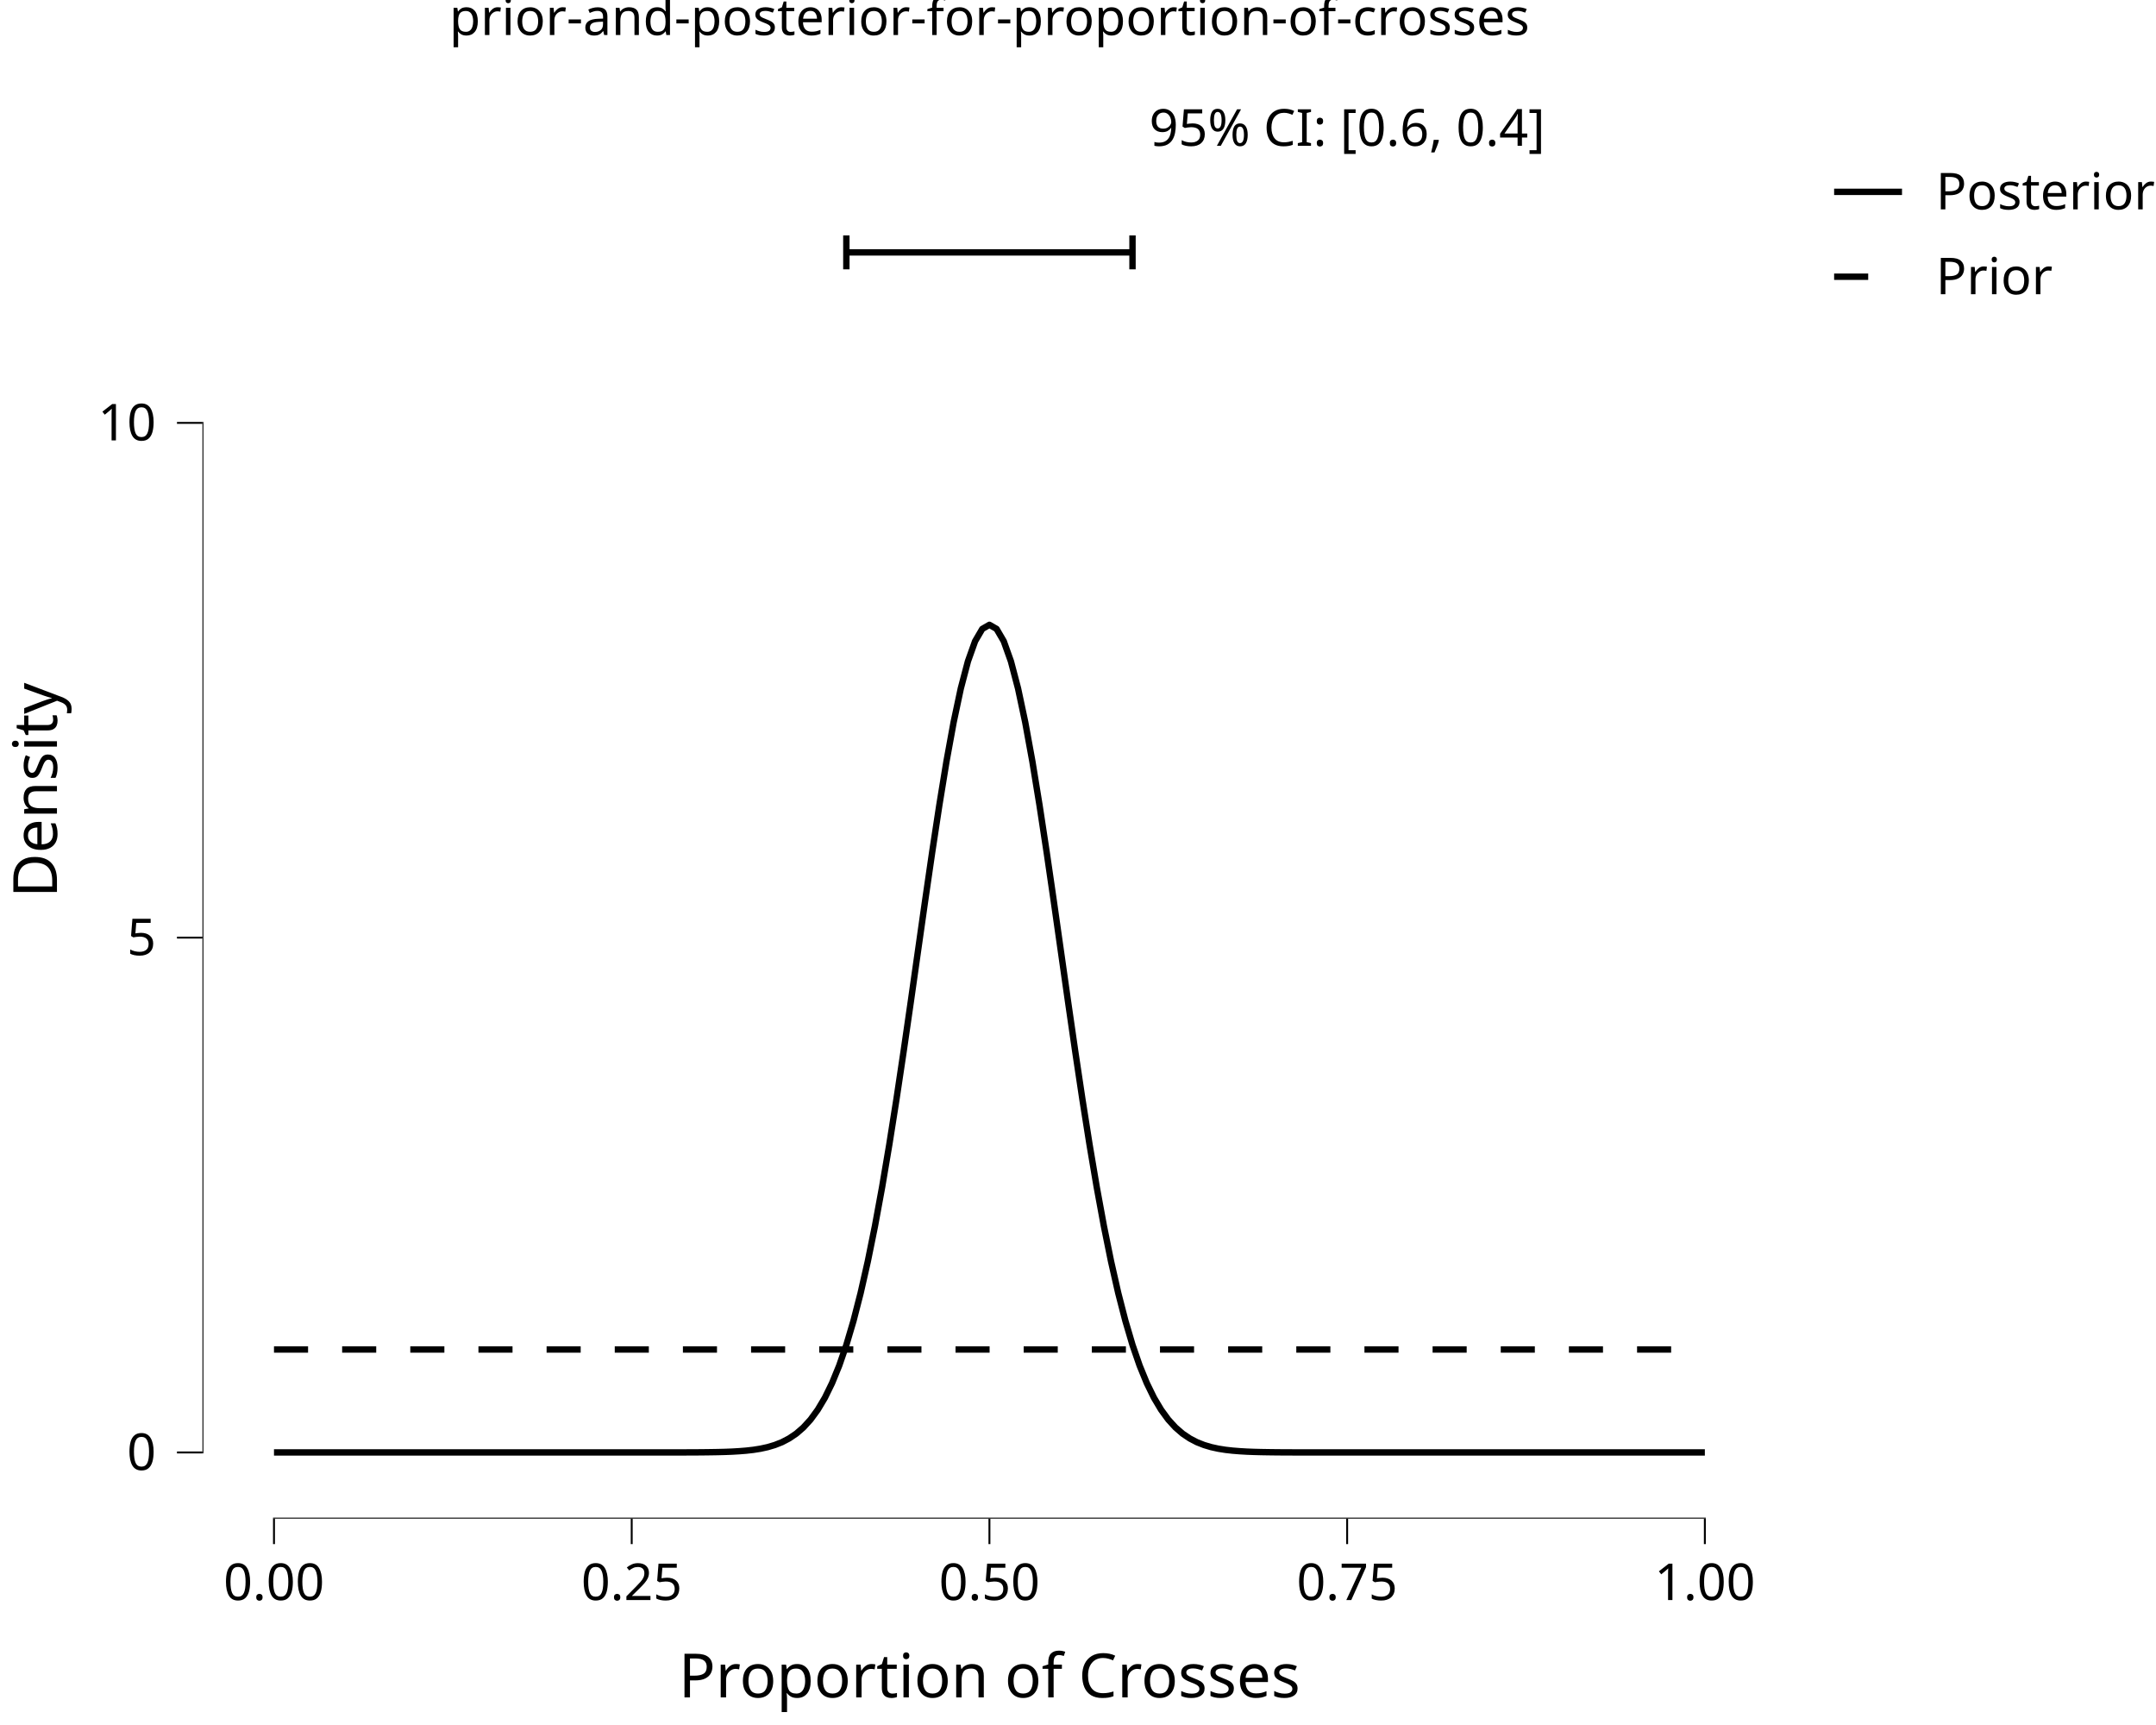
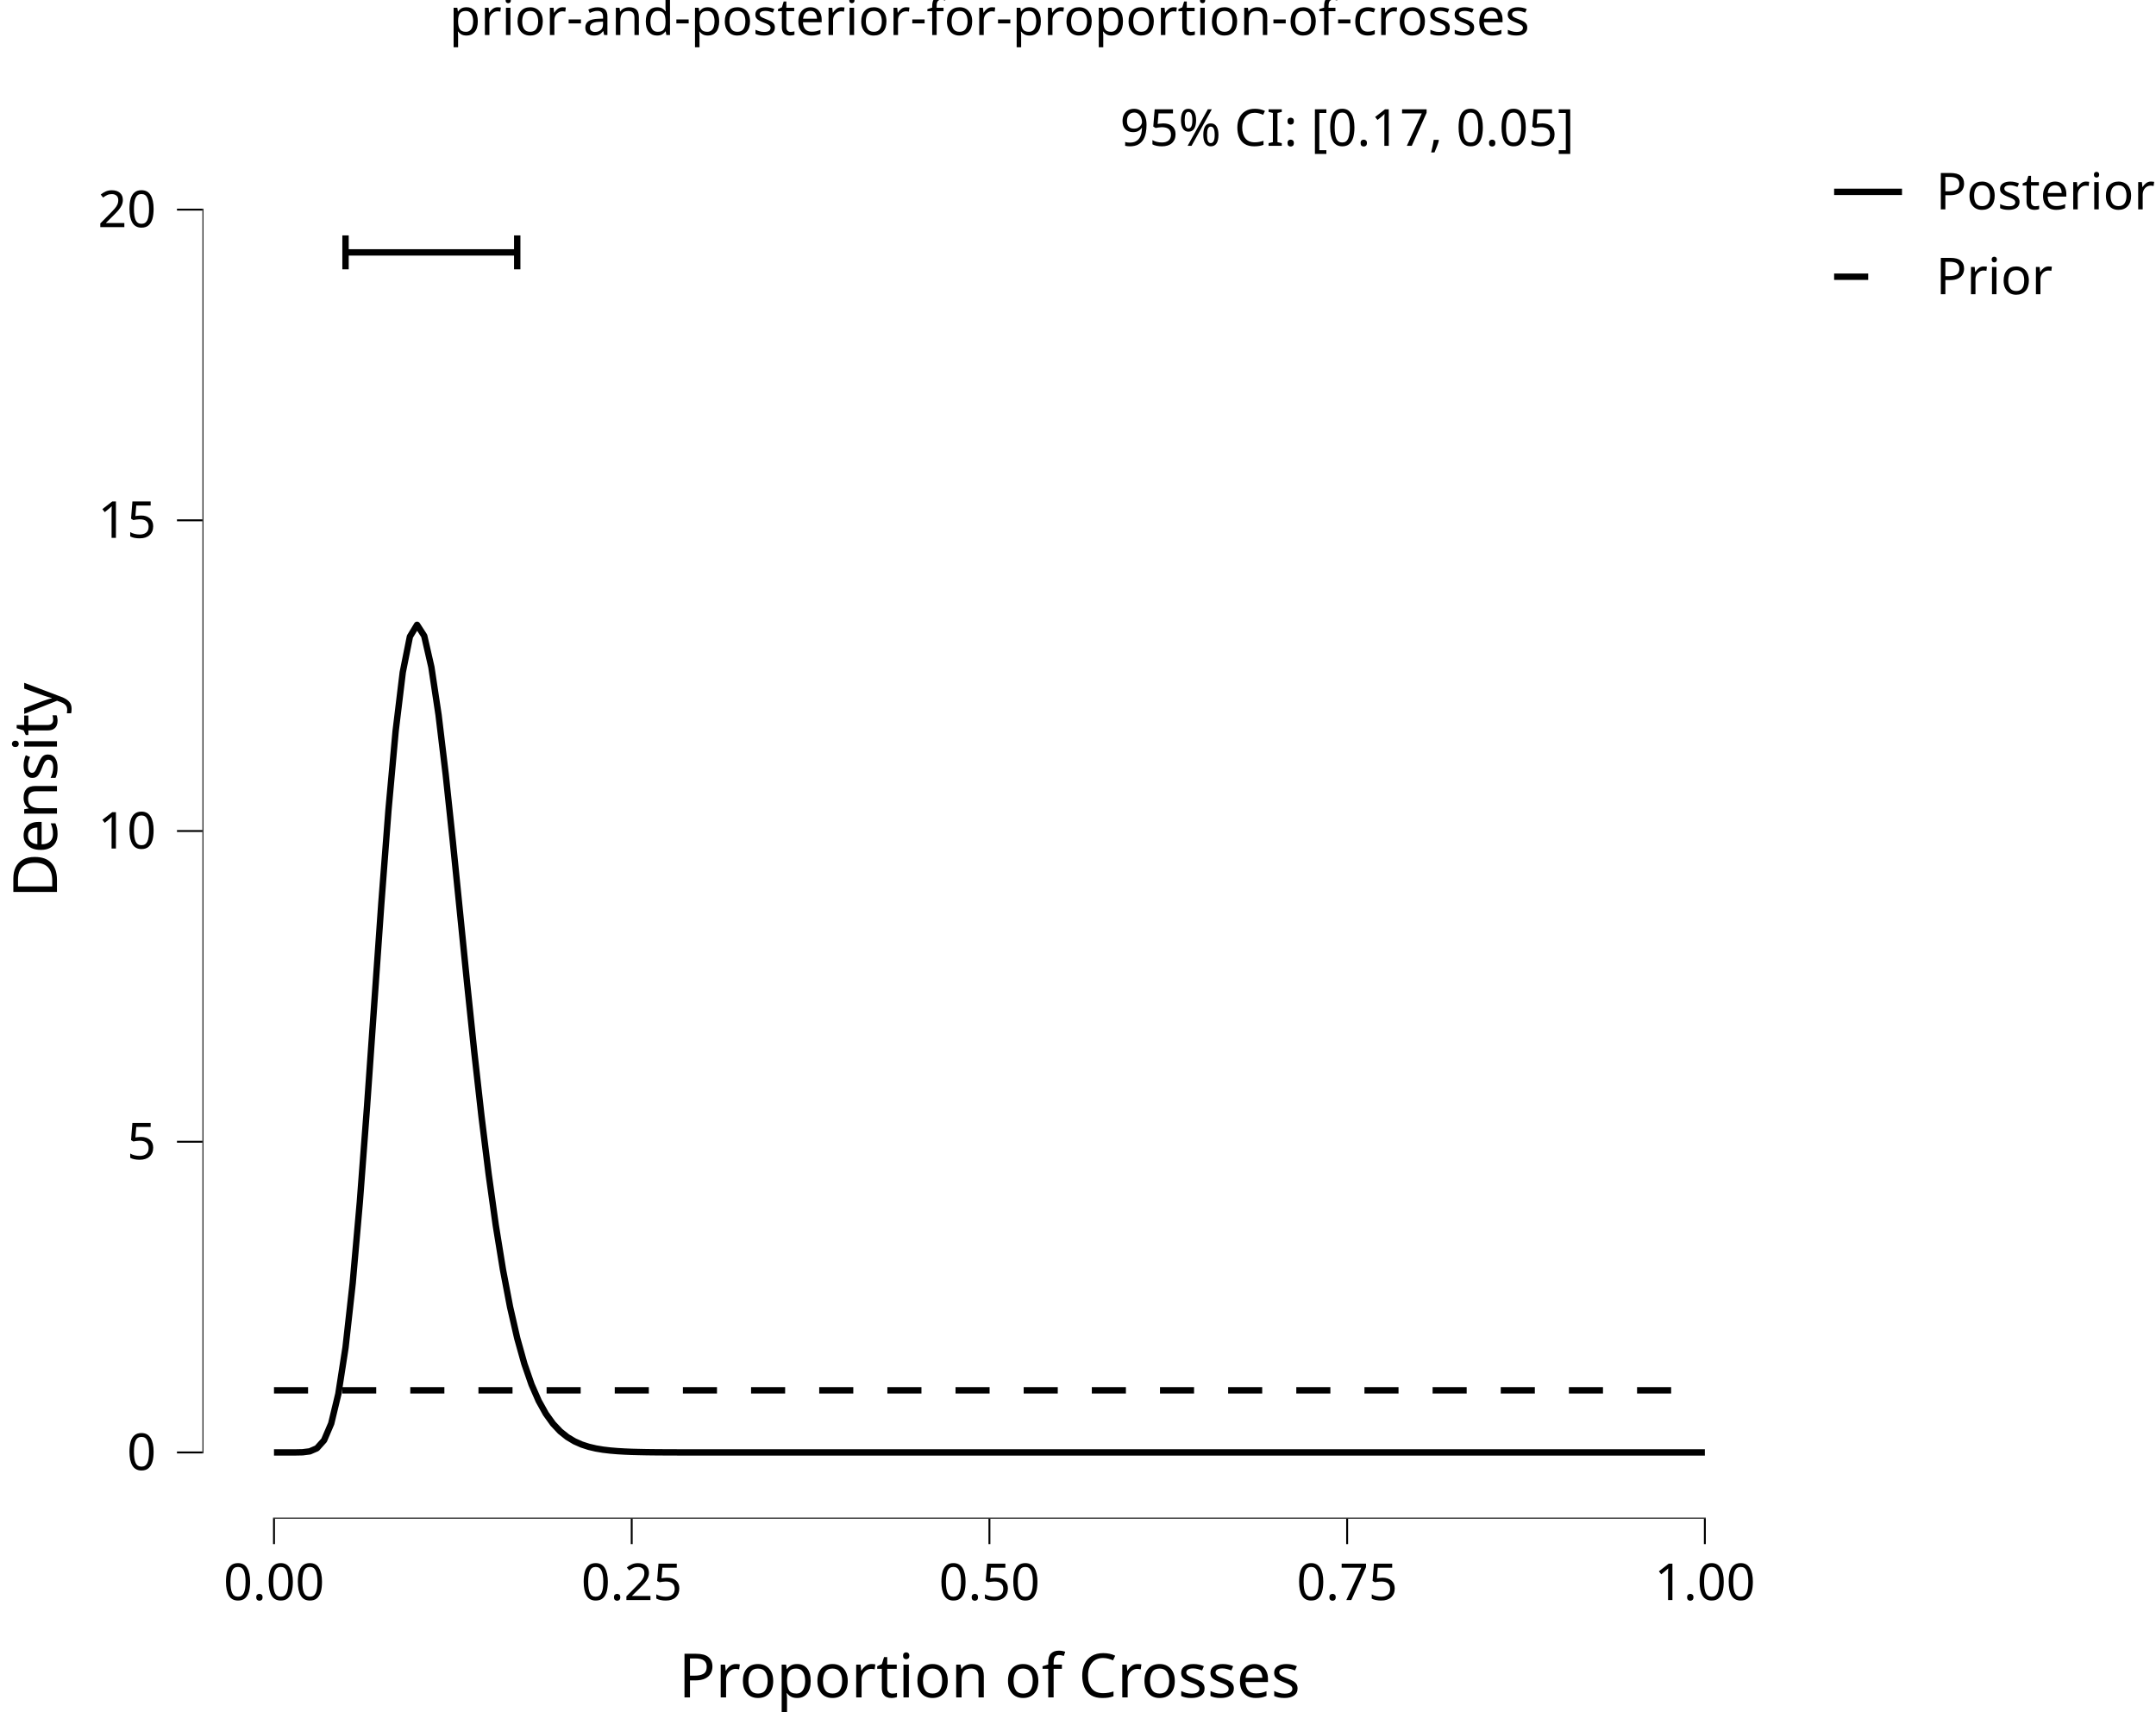
<svg xmlns="http://www.w3.org/2000/svg" class="svglite" data-engine-version="2.0" width="720.00pt" height="576.00pt" viewBox="0 0 720.00 576.00">
  <defs>
    <style type="text/css">
    .svglite line, .svglite polyline, .svglite polygon, .svglite path, .svglite rect, .svglite circle {
      fill: none;
      stroke: #000000;
      stroke-linecap: round;
      stroke-linejoin: round;
      stroke-miterlimit: 10.00;
    }
  </style>
  </defs>
  <rect width="100%" height="100%" style="stroke: none; fill: #FFFFFF;" />
  <defs>
    <clipPath id="cpMC4wMHw3MjAuMDB8MC4wMHw1NzYuMDA=">
      <rect x="0.00" y="0.00" width="720.00" height="576.00" />
    </clipPath>
  </defs>
  <g clip-path="url(#cpMC4wMHw3MjAuMDB8MC4wMHw1NzYuMDA=)">
    <rect x="0.00" y="0.00" width="720.00" height="576.00" style="stroke-width: 10.67; stroke: none;" />
  </g>
  <defs>
    <clipPath id="cpNjcuNjF8NTkzLjIzfDIwLjcxfDUwNy4wOQ==">
      <rect x="67.61" y="20.71" width="525.63" height="486.39" />
    </clipPath>
  </defs>
  <g clip-path="url(#cpNjcuNjF8NTkzLjIzfDIwLjcxfDUwNy4wOQ==)">
    <rect x="67.61" y="20.71" width="525.63" height="486.39" style="stroke-width: 10.67; stroke: none;" />
-     <polyline points="91.50,484.99 93.89,484.99 96.28,484.99 98.67,484.99 101.06,484.99 103.45,484.99 105.83,484.99 108.22,484.99 110.61,484.99 113.00,484.99 115.39,484.99 117.78,484.99 120.17,484.99 122.56,484.99 124.95,484.99 127.34,484.99 129.73,484.99 132.12,484.99 134.50,484.99 136.89,484.99 139.28,484.99 141.67,484.99 144.06,484.99 146.45,484.99 148.84,484.99 151.23,484.99 153.62,484.99 156.01,484.99 158.40,484.99 160.79,484.99 163.18,484.99 165.56,484.99 167.95,484.99 170.34,484.99 172.73,484.99 175.12,484.99 177.51,484.99 179.90,484.99 182.29,484.99 184.68,484.99 187.07,484.99 189.46,484.99 191.85,484.99 194.24,484.99 196.62,484.99 199.01,484.99 201.40,484.99 203.79,484.99 206.18,484.99 208.57,484.99 210.96,484.99 213.35,484.99 215.74,484.98 218.13,484.98 220.52,484.98 222.91,484.98 225.29,484.98 227.68,484.98 230.07,484.97 232.46,484.96 234.85,484.94 237.24,484.91 239.63,484.87 242.02,484.81 244.41,484.72 246.80,484.58 249.19,484.39 251.58,484.12 253.97,483.74 256.35,483.22 258.74,482.51 261.13,481.57 263.52,480.32 265.91,478.71 268.30,476.64 270.69,474.02 273.08,470.75 275.47,466.74 277.86,461.85 280.25,456.01 282.64,449.09 285.03,441.02 287.41,431.74 289.80,421.21 292.19,409.42 294.58,396.41 296.97,382.27 299.36,367.13 301.75,351.17 304.14,334.63 306.53,317.79 308.92,300.97 311.31,284.52 313.70,268.81 316.08,254.23 318.47,241.14 320.86,229.89 323.25,220.80 325.64,214.10 328.03,210.01 330.42,208.63 332.81,210.01 335.20,214.10 337.59,220.80 339.98,229.89 342.37,241.14 344.76,254.23 347.14,268.81 349.53,284.52 351.92,300.97 354.31,317.79 356.70,334.63 359.09,351.17 361.48,367.13 363.87,382.27 366.26,396.41 368.65,409.42 371.04,421.21 373.43,431.74 375.82,441.02 378.20,449.09 380.59,456.01 382.98,461.85 385.37,466.74 387.76,470.75 390.15,474.02 392.54,476.64 394.93,478.71 397.32,480.32 399.71,481.57 402.10,482.51 404.49,483.22 406.87,483.74 409.26,484.12 411.65,484.39 414.04,484.58 416.43,484.72 418.82,484.81 421.21,484.87 423.60,484.91 425.99,484.94 428.38,484.96 430.77,484.97 433.16,484.98 435.55,484.98 437.93,484.98 440.32,484.98 442.71,484.98 445.10,484.98 447.49,484.99 449.88,484.99 452.27,484.99 454.66,484.99 457.05,484.99 459.44,484.99 461.83,484.99 464.22,484.99 466.61,484.99 468.99,484.99 471.38,484.99 473.77,484.99 476.16,484.99 478.55,484.99 480.94,484.99 483.33,484.99 485.72,484.99 488.11,484.99 490.50,484.99 492.89,484.99 495.28,484.99 497.67,484.99 500.05,484.99 502.44,484.99 504.83,484.99 507.22,484.99 509.61,484.99 512.00,484.99 514.39,484.99 516.78,484.99 519.17,484.99 521.56,484.99 523.95,484.99 526.34,484.99 528.72,484.99 531.11,484.99 533.50,484.99 535.89,484.99 538.28,484.99 540.67,484.99 543.06,484.99 545.45,484.99 547.84,484.99 550.23,484.99 552.62,484.99 555.01,484.99 557.40,484.99 559.78,484.99 562.17,484.99 564.56,484.99 566.95,484.99 569.34,484.99 " style="stroke-width: 2.13; stroke-linecap: butt;" />
-     <polyline points="91.50,450.61 93.89,450.61 96.28,450.61 98.67,450.61 101.06,450.61 103.45,450.61 105.83,450.61 108.22,450.61 110.61,450.61 113.00,450.61 115.39,450.61 117.78,450.61 120.17,450.61 122.56,450.61 124.95,450.61 127.34,450.61 129.73,450.61 132.12,450.61 134.50,450.61 136.89,450.61 139.28,450.61 141.67,450.61 144.06,450.61 146.45,450.61 148.84,450.61 151.23,450.61 153.62,450.61 156.01,450.61 158.40,450.61 160.79,450.61 163.18,450.61 165.56,450.61 167.95,450.61 170.34,450.61 172.73,450.61 175.12,450.61 177.51,450.61 179.90,450.61 182.29,450.61 184.68,450.61 187.07,450.61 189.46,450.61 191.85,450.61 194.24,450.61 196.62,450.61 199.01,450.61 201.40,450.61 203.79,450.61 206.18,450.61 208.57,450.61 210.96,450.61 213.35,450.61 215.74,450.61 218.13,450.61 220.52,450.61 222.91,450.61 225.29,450.61 227.68,450.61 230.07,450.61 232.46,450.61 234.85,450.61 237.24,450.61 239.63,450.61 242.02,450.61 244.41,450.61 246.80,450.61 249.19,450.61 251.58,450.61 253.97,450.61 256.35,450.61 258.74,450.61 261.13,450.61 263.52,450.61 265.91,450.61 268.30,450.61 270.69,450.61 273.08,450.61 275.47,450.61 277.86,450.61 280.25,450.61 282.64,450.61 285.03,450.61 287.41,450.61 289.80,450.61 292.19,450.61 294.58,450.61 296.97,450.61 299.36,450.61 301.75,450.61 304.14,450.61 306.53,450.61 308.92,450.61 311.31,450.61 313.70,450.61 316.08,450.61 318.47,450.61 320.86,450.61 323.25,450.61 325.64,450.61 328.03,450.61 330.42,450.61 332.81,450.61 335.20,450.61 337.59,450.61 339.98,450.61 342.37,450.61 344.76,450.61 347.14,450.61 349.53,450.61 351.92,450.61 354.31,450.61 356.70,450.61 359.09,450.61 361.48,450.61 363.87,450.61 366.26,450.61 368.65,450.61 371.04,450.61 373.43,450.61 375.82,450.61 378.20,450.61 380.59,450.61 382.98,450.61 385.37,450.61 387.76,450.61 390.15,450.61 392.54,450.61 394.93,450.61 397.32,450.61 399.71,450.61 402.10,450.61 404.49,450.61 406.87,450.61 409.26,450.61 411.65,450.61 414.04,450.61 416.43,450.61 418.82,450.61 421.21,450.61 423.60,450.61 425.99,450.61 428.38,450.61 430.77,450.61 433.16,450.61 435.55,450.61 437.93,450.61 440.32,450.61 442.71,450.61 445.10,450.61 447.49,450.61 449.88,450.61 452.27,450.61 454.66,450.61 457.05,450.61 459.44,450.61 461.83,450.61 464.22,450.61 466.61,450.61 468.99,450.61 471.38,450.61 473.77,450.61 476.16,450.61 478.55,450.61 480.94,450.61 483.33,450.61 485.72,450.61 488.11,450.61 490.50,450.61 492.89,450.61 495.28,450.61 497.67,450.61 500.05,450.61 502.44,450.61 504.83,450.61 507.22,450.61 509.61,450.61 512.00,450.61 514.39,450.61 516.78,450.61 519.17,450.61 521.56,450.61 523.95,450.61 526.34,450.61 528.72,450.61 531.11,450.61 533.50,450.61 535.89,450.61 538.28,450.61 540.67,450.61 543.06,450.61 545.45,450.61 547.84,450.61 550.23,450.61 552.62,450.61 555.01,450.61 557.40,450.61 559.78,450.61 562.17,450.61 564.56,450.61 566.95,450.61 569.34,450.61 " style="stroke-width: 2.13; stroke-dasharray: 11.38,11.38; stroke-linecap: butt;" />
+     <polyline points="91.50,484.99 93.89,484.99 96.28,484.99 98.67,484.98 101.06,484.93 103.45,484.63 105.83,483.60 108.22,480.93 110.61,475.33 113.00,465.39 115.39,449.95 117.78,428.47 120.17,401.30 122.56,369.69 124.95,335.68 127.34,301.75 129.73,270.48 132.12,244.14 134.50,224.49 136.89,212.56 139.28,208.63 141.67,212.33 144.06,222.76 146.45,238.66 148.84,258.58 151.23,281.06 153.62,304.76 156.01,328.52 158.40,351.39 160.79,372.71 163.18,392.03 165.56,409.12 167.95,423.89 170.34,436.43 172.73,446.86 175.12,455.41 177.51,462.31 179.90,467.78 182.29,472.08 184.68,475.40 187.07,477.94 189.46,479.85 191.85,481.28 194.24,482.34 196.62,483.11 199.01,483.67 201.40,484.07 203.79,484.35 206.18,484.55 208.57,484.69 210.96,484.79 213.35,484.85 215.74,484.90 218.13,484.93 220.52,484.95 222.91,484.96 225.29,484.97 227.68,484.98 230.07,484.98 232.46,484.98 234.85,484.98 237.24,484.98 239.63,484.98 242.02,484.98 244.41,484.99 246.80,484.99 249.19,484.99 251.58,484.99 253.97,484.99 256.35,484.99 258.74,484.99 261.13,484.99 263.52,484.99 265.91,484.99 268.30,484.99 270.69,484.99 273.08,484.99 275.47,484.99 277.86,484.99 280.25,484.99 282.64,484.99 285.03,484.99 287.41,484.99 289.80,484.99 292.19,484.99 294.58,484.99 296.97,484.99 299.36,484.99 301.75,484.99 304.14,484.99 306.53,484.99 308.92,484.99 311.31,484.99 313.70,484.99 316.08,484.99 318.47,484.99 320.86,484.99 323.25,484.99 325.64,484.99 328.03,484.99 330.42,484.99 332.81,484.99 335.20,484.99 337.59,484.99 339.98,484.99 342.37,484.99 344.76,484.99 347.14,484.99 349.53,484.99 351.92,484.99 354.31,484.99 356.70,484.99 359.09,484.99 361.48,484.99 363.87,484.99 366.26,484.99 368.65,484.99 371.04,484.99 373.43,484.99 375.82,484.99 378.20,484.99 380.59,484.99 382.98,484.99 385.37,484.99 387.76,484.99 390.15,484.99 392.54,484.99 394.93,484.99 397.32,484.99 399.71,484.99 402.10,484.99 404.49,484.99 406.87,484.99 409.26,484.99 411.65,484.99 414.04,484.99 416.43,484.99 418.82,484.99 421.21,484.99 423.60,484.99 425.99,484.99 428.38,484.99 430.77,484.99 433.16,484.99 435.55,484.99 437.93,484.99 440.32,484.99 442.71,484.99 445.10,484.99 447.49,484.99 449.88,484.99 452.27,484.99 454.66,484.99 457.05,484.99 459.44,484.99 461.83,484.99 464.22,484.99 466.61,484.99 468.99,484.99 471.38,484.99 473.77,484.99 476.16,484.99 478.55,484.99 480.94,484.99 483.33,484.99 485.72,484.99 488.11,484.99 490.50,484.99 492.89,484.99 495.28,484.99 497.67,484.99 500.05,484.99 502.44,484.99 504.83,484.99 507.22,484.99 509.61,484.99 512.00,484.99 514.39,484.99 516.78,484.99 519.17,484.99 521.56,484.99 523.95,484.99 526.34,484.99 528.72,484.99 531.11,484.99 533.50,484.99 535.89,484.99 538.28,484.99 540.67,484.99 543.06,484.99 545.45,484.99 547.84,484.99 550.23,484.99 552.62,484.99 555.01,484.99 557.40,484.99 559.78,484.99 562.17,484.99 564.56,484.99 566.95,484.99 569.34,484.99 " style="stroke-width: 2.13; stroke-linecap: butt;" />
+     <polyline points="91.50,464.24 93.89,464.24 96.28,464.24 98.67,464.24 101.06,464.24 103.45,464.24 105.83,464.24 108.22,464.24 110.61,464.24 113.00,464.24 115.39,464.24 117.78,464.24 120.17,464.24 122.56,464.24 124.95,464.24 127.34,464.24 129.73,464.24 132.12,464.24 134.50,464.24 136.89,464.24 139.28,464.24 141.67,464.24 144.06,464.24 146.45,464.24 148.84,464.24 151.23,464.24 153.62,464.24 156.01,464.24 158.40,464.24 160.79,464.24 163.18,464.24 165.56,464.24 167.95,464.24 170.34,464.24 172.73,464.24 175.12,464.24 177.51,464.24 179.90,464.24 182.29,464.24 184.68,464.24 187.07,464.24 189.46,464.24 191.85,464.24 194.24,464.24 196.62,464.24 199.01,464.24 201.40,464.24 203.79,464.24 206.18,464.24 208.57,464.24 210.96,464.24 213.35,464.24 215.74,464.24 218.13,464.24 220.52,464.24 222.91,464.24 225.29,464.24 227.68,464.24 230.07,464.24 232.46,464.24 234.85,464.24 237.24,464.24 239.63,464.24 242.02,464.24 244.41,464.24 246.80,464.24 249.19,464.24 251.58,464.24 253.97,464.24 256.35,464.24 258.74,464.24 261.13,464.24 263.52,464.24 265.91,464.24 268.30,464.24 270.69,464.24 273.08,464.24 275.47,464.24 277.86,464.24 280.25,464.24 282.64,464.24 285.03,464.24 287.41,464.24 289.80,464.24 292.19,464.24 294.58,464.24 296.97,464.24 299.36,464.24 301.75,464.24 304.14,464.24 306.53,464.24 308.92,464.24 311.31,464.24 313.70,464.24 316.08,464.24 318.47,464.24 320.86,464.24 323.25,464.24 325.64,464.24 328.03,464.24 330.42,464.24 332.81,464.24 335.20,464.24 337.59,464.24 339.98,464.24 342.37,464.24 344.76,464.24 347.14,464.24 349.53,464.24 351.92,464.24 354.31,464.24 356.70,464.24 359.09,464.24 361.48,464.24 363.87,464.24 366.26,464.24 368.65,464.24 371.04,464.24 373.43,464.24 375.82,464.24 378.20,464.24 380.59,464.24 382.98,464.24 385.37,464.24 387.76,464.24 390.15,464.24 392.54,464.24 394.93,464.24 397.32,464.24 399.71,464.24 402.10,464.24 404.49,464.24 406.87,464.24 409.26,464.24 411.65,464.24 414.04,464.24 416.43,464.24 418.82,464.24 421.21,464.24 423.60,464.24 425.99,464.24 428.38,464.24 430.77,464.24 433.16,464.24 435.55,464.24 437.93,464.24 440.32,464.24 442.71,464.24 445.10,464.24 447.49,464.24 449.88,464.24 452.27,464.24 454.66,464.24 457.05,464.24 459.44,464.24 461.83,464.24 464.22,464.24 466.61,464.24 468.99,464.24 471.38,464.24 473.77,464.24 476.16,464.24 478.55,464.24 480.94,464.24 483.33,464.24 485.72,464.24 488.11,464.24 490.50,464.24 492.89,464.24 495.28,464.24 497.67,464.24 500.05,464.24 502.44,464.24 504.83,464.24 507.22,464.24 509.61,464.24 512.00,464.24 514.39,464.24 516.78,464.24 519.17,464.24 521.56,464.24 523.95,464.24 526.34,464.24 528.72,464.24 531.11,464.24 533.50,464.24 535.89,464.24 538.28,464.24 540.67,464.24 543.06,464.24 545.45,464.24 547.84,464.24 550.23,464.24 552.62,464.24 555.01,464.24 557.40,464.24 559.78,464.24 562.17,464.24 564.56,464.24 566.95,464.24 569.34,464.24 " style="stroke-width: 2.13; stroke-dasharray: 11.38,11.38; stroke-linecap: butt;" />
    <line x1="91.18" y1="507.09" x2="569.66" y2="507.09" style="stroke-width: 0.64; stroke-linecap: butt;" />
-     <line x1="67.61" y1="485.30" x2="67.61" y2="140.88" style="stroke-width: 0.64; stroke-linecap: butt;" />
-     <text x="449.88" y="48.69" text-anchor="middle" style="font-size: 17.07px; font-family: sans;" textLength="131.91px" lengthAdjust="spacingAndGlyphs">95% CI: [0.6, 0.4]</text>
-     <line x1="378.20" y1="84.27" x2="282.64" y2="84.27" style="stroke-width: 2.13; stroke-linecap: butt;" />
-     <polyline points="378.20,89.94 378.20,84.27 378.20,78.60 " style="stroke-width: 2.13; stroke-linecap: butt;" />
-     <polyline points="282.64,78.60 282.64,84.27 282.64,89.94 " style="stroke-width: 2.13; stroke-linecap: butt;" />
+     <line x1="67.61" y1="485.30" x2="67.61" y2="69.67" style="stroke-width: 0.64; stroke-linecap: butt;" />
+     <text x="449.88" y="48.69" text-anchor="middle" style="font-size: 17.07px; font-family: sans;" textLength="150.90px" lengthAdjust="spacingAndGlyphs">95% CI: [0.17, 0.05]</text>
+     <line x1="172.73" y1="84.27" x2="115.39" y2="84.27" style="stroke-width: 2.13; stroke-linecap: butt;" />
+     <polyline points="172.73,89.94 172.73,84.27 172.73,78.60 " style="stroke-width: 2.13; stroke-linecap: butt;" />
+     <polyline points="115.39,78.60 115.39,84.27 115.39,89.94 " style="stroke-width: 2.13; stroke-linecap: butt;" />
    <rect x="67.61" y="20.71" width="525.63" height="486.39" style="stroke-width: 0.00; stroke: none;" />
  </g>
  <g clip-path="url(#cpMC4wMHw3MjAuMDB8MC4wMHw1NzYuMDA=)">
    <polyline points="67.61,507.09 67.61,20.71 " style="stroke-width: 0.00; stroke: none; stroke-linecap: butt;" />
    <text x="52.13" y="490.84" text-anchor="end" style="font-size: 17.00px; font-family: sans;" textLength="9.46px" lengthAdjust="spacingAndGlyphs">0</text>
-     <text x="52.13" y="318.94" text-anchor="end" style="font-size: 17.00px; font-family: sans;" textLength="9.46px" lengthAdjust="spacingAndGlyphs">5</text>
-     <text x="52.13" y="147.05" text-anchor="end" style="font-size: 17.00px; font-family: sans;" textLength="18.91px" lengthAdjust="spacingAndGlyphs">10</text>
+     <text x="52.13" y="387.09" text-anchor="end" style="font-size: 17.00px; font-family: sans;" textLength="9.46px" lengthAdjust="spacingAndGlyphs">5</text>
+     <text x="52.13" y="283.34" text-anchor="end" style="font-size: 17.00px; font-family: sans;" textLength="18.91px" lengthAdjust="spacingAndGlyphs">10</text>
+     <text x="52.13" y="179.59" text-anchor="end" style="font-size: 17.00px; font-family: sans;" textLength="18.91px" lengthAdjust="spacingAndGlyphs">15</text>
+     <text x="52.13" y="75.84" text-anchor="end" style="font-size: 17.00px; font-family: sans;" textLength="18.91px" lengthAdjust="spacingAndGlyphs">20</text>
    <polyline points="59.10,484.99 67.61,484.99 " style="stroke-width: 0.64; stroke-linecap: butt;" />
-     <polyline points="59.10,313.09 67.61,313.09 " style="stroke-width: 0.64; stroke-linecap: butt;" />
-     <polyline points="59.10,141.20 67.61,141.20 " style="stroke-width: 0.64; stroke-linecap: butt;" />
+     <polyline points="59.10,381.24 67.61,381.24 " style="stroke-width: 0.64; stroke-linecap: butt;" />
+     <polyline points="59.10,277.49 67.61,277.49 " style="stroke-width: 0.64; stroke-linecap: butt;" />
+     <polyline points="59.10,173.74 67.61,173.74 " style="stroke-width: 0.64; stroke-linecap: butt;" />
+     <polyline points="59.10,69.99 67.61,69.99 " style="stroke-width: 0.64; stroke-linecap: butt;" />
    <polyline points="67.61,507.09 593.23,507.09 " style="stroke-width: 0.00; stroke: none; stroke-linecap: butt;" />
    <polyline points="91.50,515.60 91.50,507.09 " style="stroke-width: 0.64; stroke-linecap: butt;" />
    <polyline points="210.96,515.60 210.96,507.09 " style="stroke-width: 0.64; stroke-linecap: butt;" />
    <polyline points="330.42,515.60 330.42,507.09 " style="stroke-width: 0.64; stroke-linecap: butt;" />
    <polyline points="449.88,515.60 449.88,507.09 " style="stroke-width: 0.64; stroke-linecap: butt;" />
    <polyline points="569.34,515.60 569.34,507.09 " style="stroke-width: 0.64; stroke-linecap: butt;" />
    <text x="91.50" y="534.27" text-anchor="middle" style="font-size: 17.00px; font-family: sans;" textLength="33.09px" lengthAdjust="spacingAndGlyphs">0.00</text>
    <text x="210.96" y="534.27" text-anchor="middle" style="font-size: 17.00px; font-family: sans;" textLength="33.09px" lengthAdjust="spacingAndGlyphs">0.25</text>
    <text x="330.42" y="534.27" text-anchor="middle" style="font-size: 17.00px; font-family: sans;" textLength="33.09px" lengthAdjust="spacingAndGlyphs">0.50</text>
    <text x="449.88" y="534.27" text-anchor="middle" style="font-size: 17.00px; font-family: sans;" textLength="33.09px" lengthAdjust="spacingAndGlyphs">0.75</text>
    <text x="569.34" y="534.27" text-anchor="middle" style="font-size: 17.00px; font-family: sans;" textLength="33.09px" lengthAdjust="spacingAndGlyphs">1.00</text>
    <text x="330.42" y="566.78" text-anchor="middle" style="font-size: 20.40px; font-family: sans;" textLength="197.32px" lengthAdjust="spacingAndGlyphs">Proportion of Crosses</text>
    <text transform="translate(19.02,263.90) rotate(-90)" text-anchor="middle" style="font-size: 20.40px; font-family: sans;" textLength="68.04px" lengthAdjust="spacingAndGlyphs">Density</text>
    <rect x="604.19" y="20.71" width="115.81" height="91.35" style="stroke-width: 0.75; stroke: none;" />
    <rect x="604.19" y="20.71" width="115.81" height="91.35" style="stroke-width: 10.67; stroke: none;" />
    <rect x="609.67" y="49.88" width="28.35" height="28.35" style="stroke-width: 10.67; stroke: none;" />
    <line x1="612.51" y1="64.06" x2="635.18" y2="64.06" style="stroke-width: 2.13; stroke-linecap: butt;" />
    <rect x="609.67" y="78.23" width="28.35" height="28.35" style="stroke-width: 10.67; stroke: none;" />
    <line x1="612.51" y1="92.40" x2="635.18" y2="92.40" style="stroke-width: 2.13; stroke-dasharray: 11.38,11.38; stroke-linecap: butt;" />
    <text x="646.49" y="69.91" style="font-size: 17.00px; font-family: sans;" textLength="68.03px" lengthAdjust="spacingAndGlyphs">Posterior</text>
    <text x="646.49" y="98.25" style="font-size: 17.00px; font-family: sans;" textLength="35.89px" lengthAdjust="spacingAndGlyphs">Prior</text>
    <text x="330.42" y="11.70" text-anchor="middle" style="font-size: 17.00px; font-family: sans;" textLength="331.65px" lengthAdjust="spacingAndGlyphs">prior-and-posterior-for-proportion-of-crosses</text>
  </g>
</svg>
